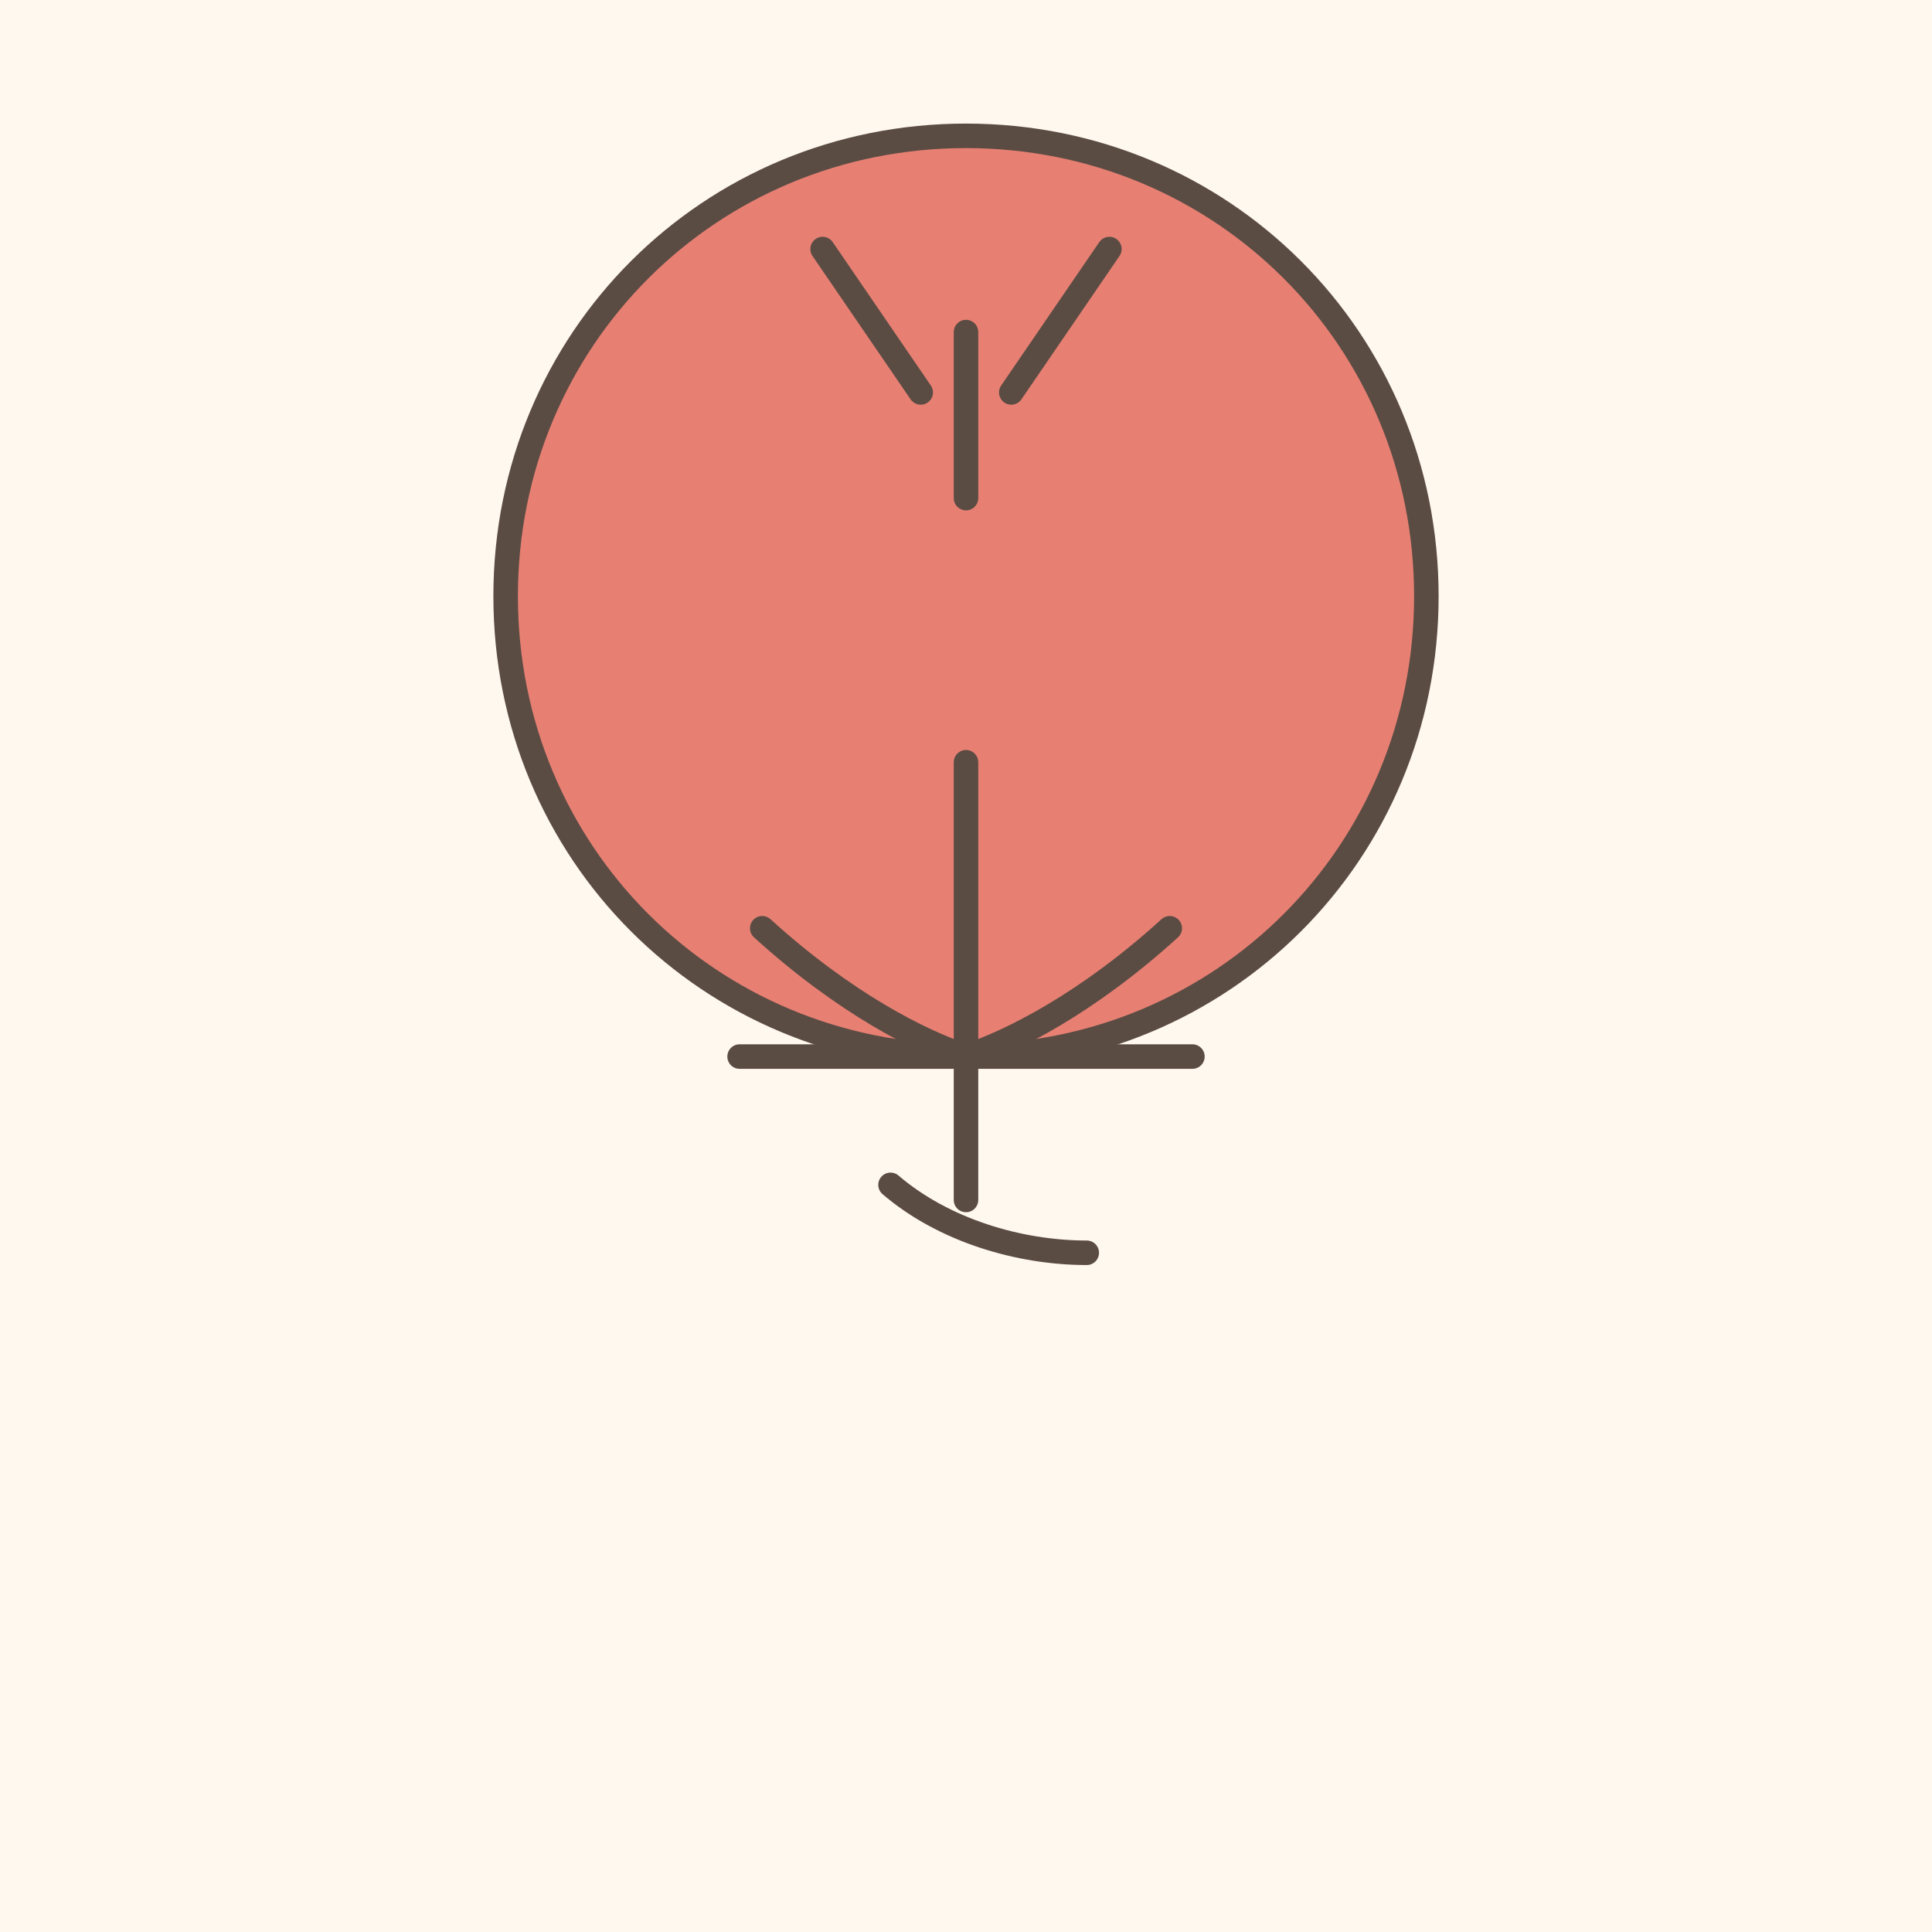
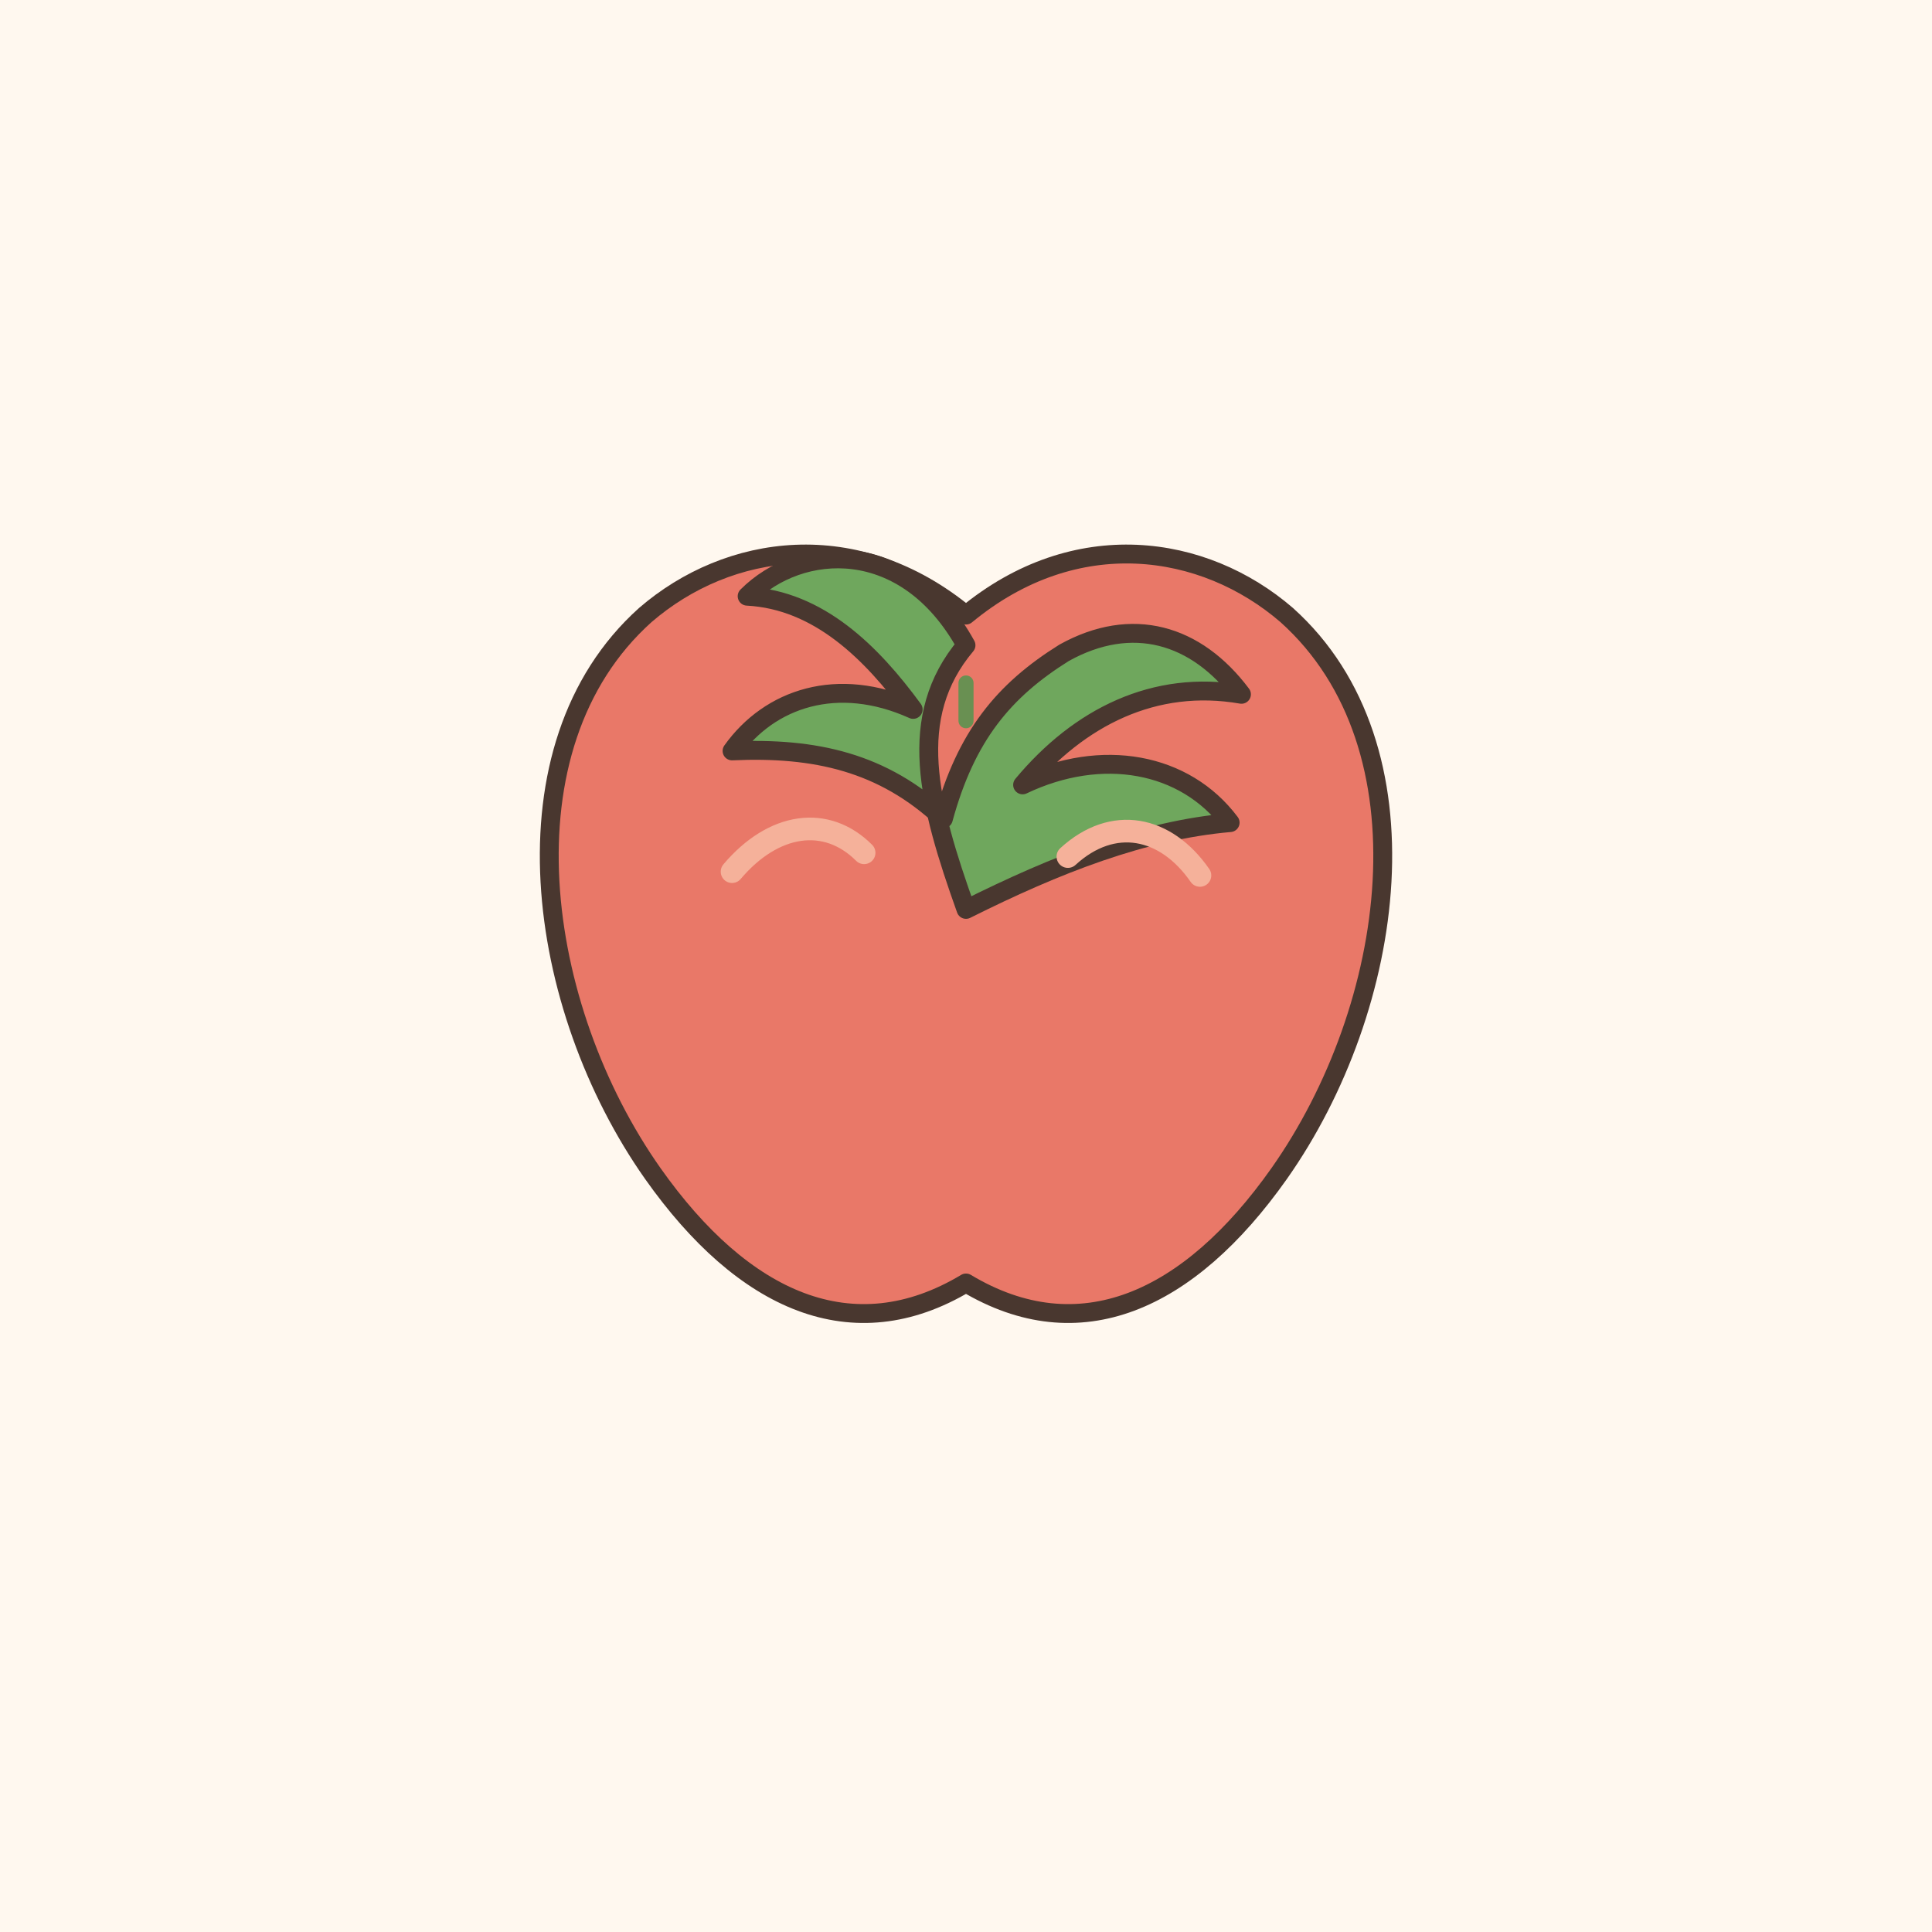
<svg xmlns="http://www.w3.org/2000/svg" width="512" height="512" viewBox="0 0 512 512">
  <rect width="512" height="512" fill="#FFF8EF" />
-   <g fill="none" stroke="#58483F" stroke-width="6.5" stroke-linecap="round" stroke-linejoin="round" opacity="0.98">
-     <path d="M256 280c-68 0-122-54-122-122s54-122 122-122 122 54 122 122-54 122-122 122Z" fill="#E77D70" />
-     <path d="M256 132v-44" />
-     <path d="M244 104l-26-38" />
-     <path d="M268 104l26-38" />
-     <path d="M202 246c22 20 42 30 54 34" />
-     <path d="M310 246c-22 20-42 30-54 34" />
-     <path d="M256 202v116" />
-     <path d="M196 280h120" />
-     <path d="M236 314c14 12 34 18 52 18" />
+   <g>
+     <path d="M256 163 C227 139 193 144 171 163 C132 198 142 267 173 311 C197 345 226 358 256 340 C286 358 315 345 339 311 C370 267 380 198 341 163 C319 144 285 139 256 163 Z" fill="#E97868" stroke="#49372F" stroke-width="5" stroke-linecap="round" stroke-linejoin="round" />
+     <path d="M256 171 C240 142 212 144 198 158 C217 159 231 173 242 188 C222 179 204 185 194 199 C216 198 234 202 250 217 C256 195 266 183 282 173 C300 163 317 168 329 184 C306 180 286 190 271 208 C292 198 314 202 326 218 C303 220 280 229 256 241 C246 213 240 190 256 171 Z" fill="#6FA75D" stroke="#49372F" stroke-width="5" stroke-linecap="round" stroke-linejoin="round" />
+     <path d="M194 231 C205 218 219 216 229 226 M283 227 C295 216 309 219 318 232" fill="none" stroke="#F5B19A" stroke-width="6" stroke-linecap="round" stroke-linejoin="round" />
+     <path d="M256 181 V191" fill="none" stroke="#699052" stroke-width="4" stroke-linecap="round" stroke-linejoin="round" />
  </g>
</svg>
